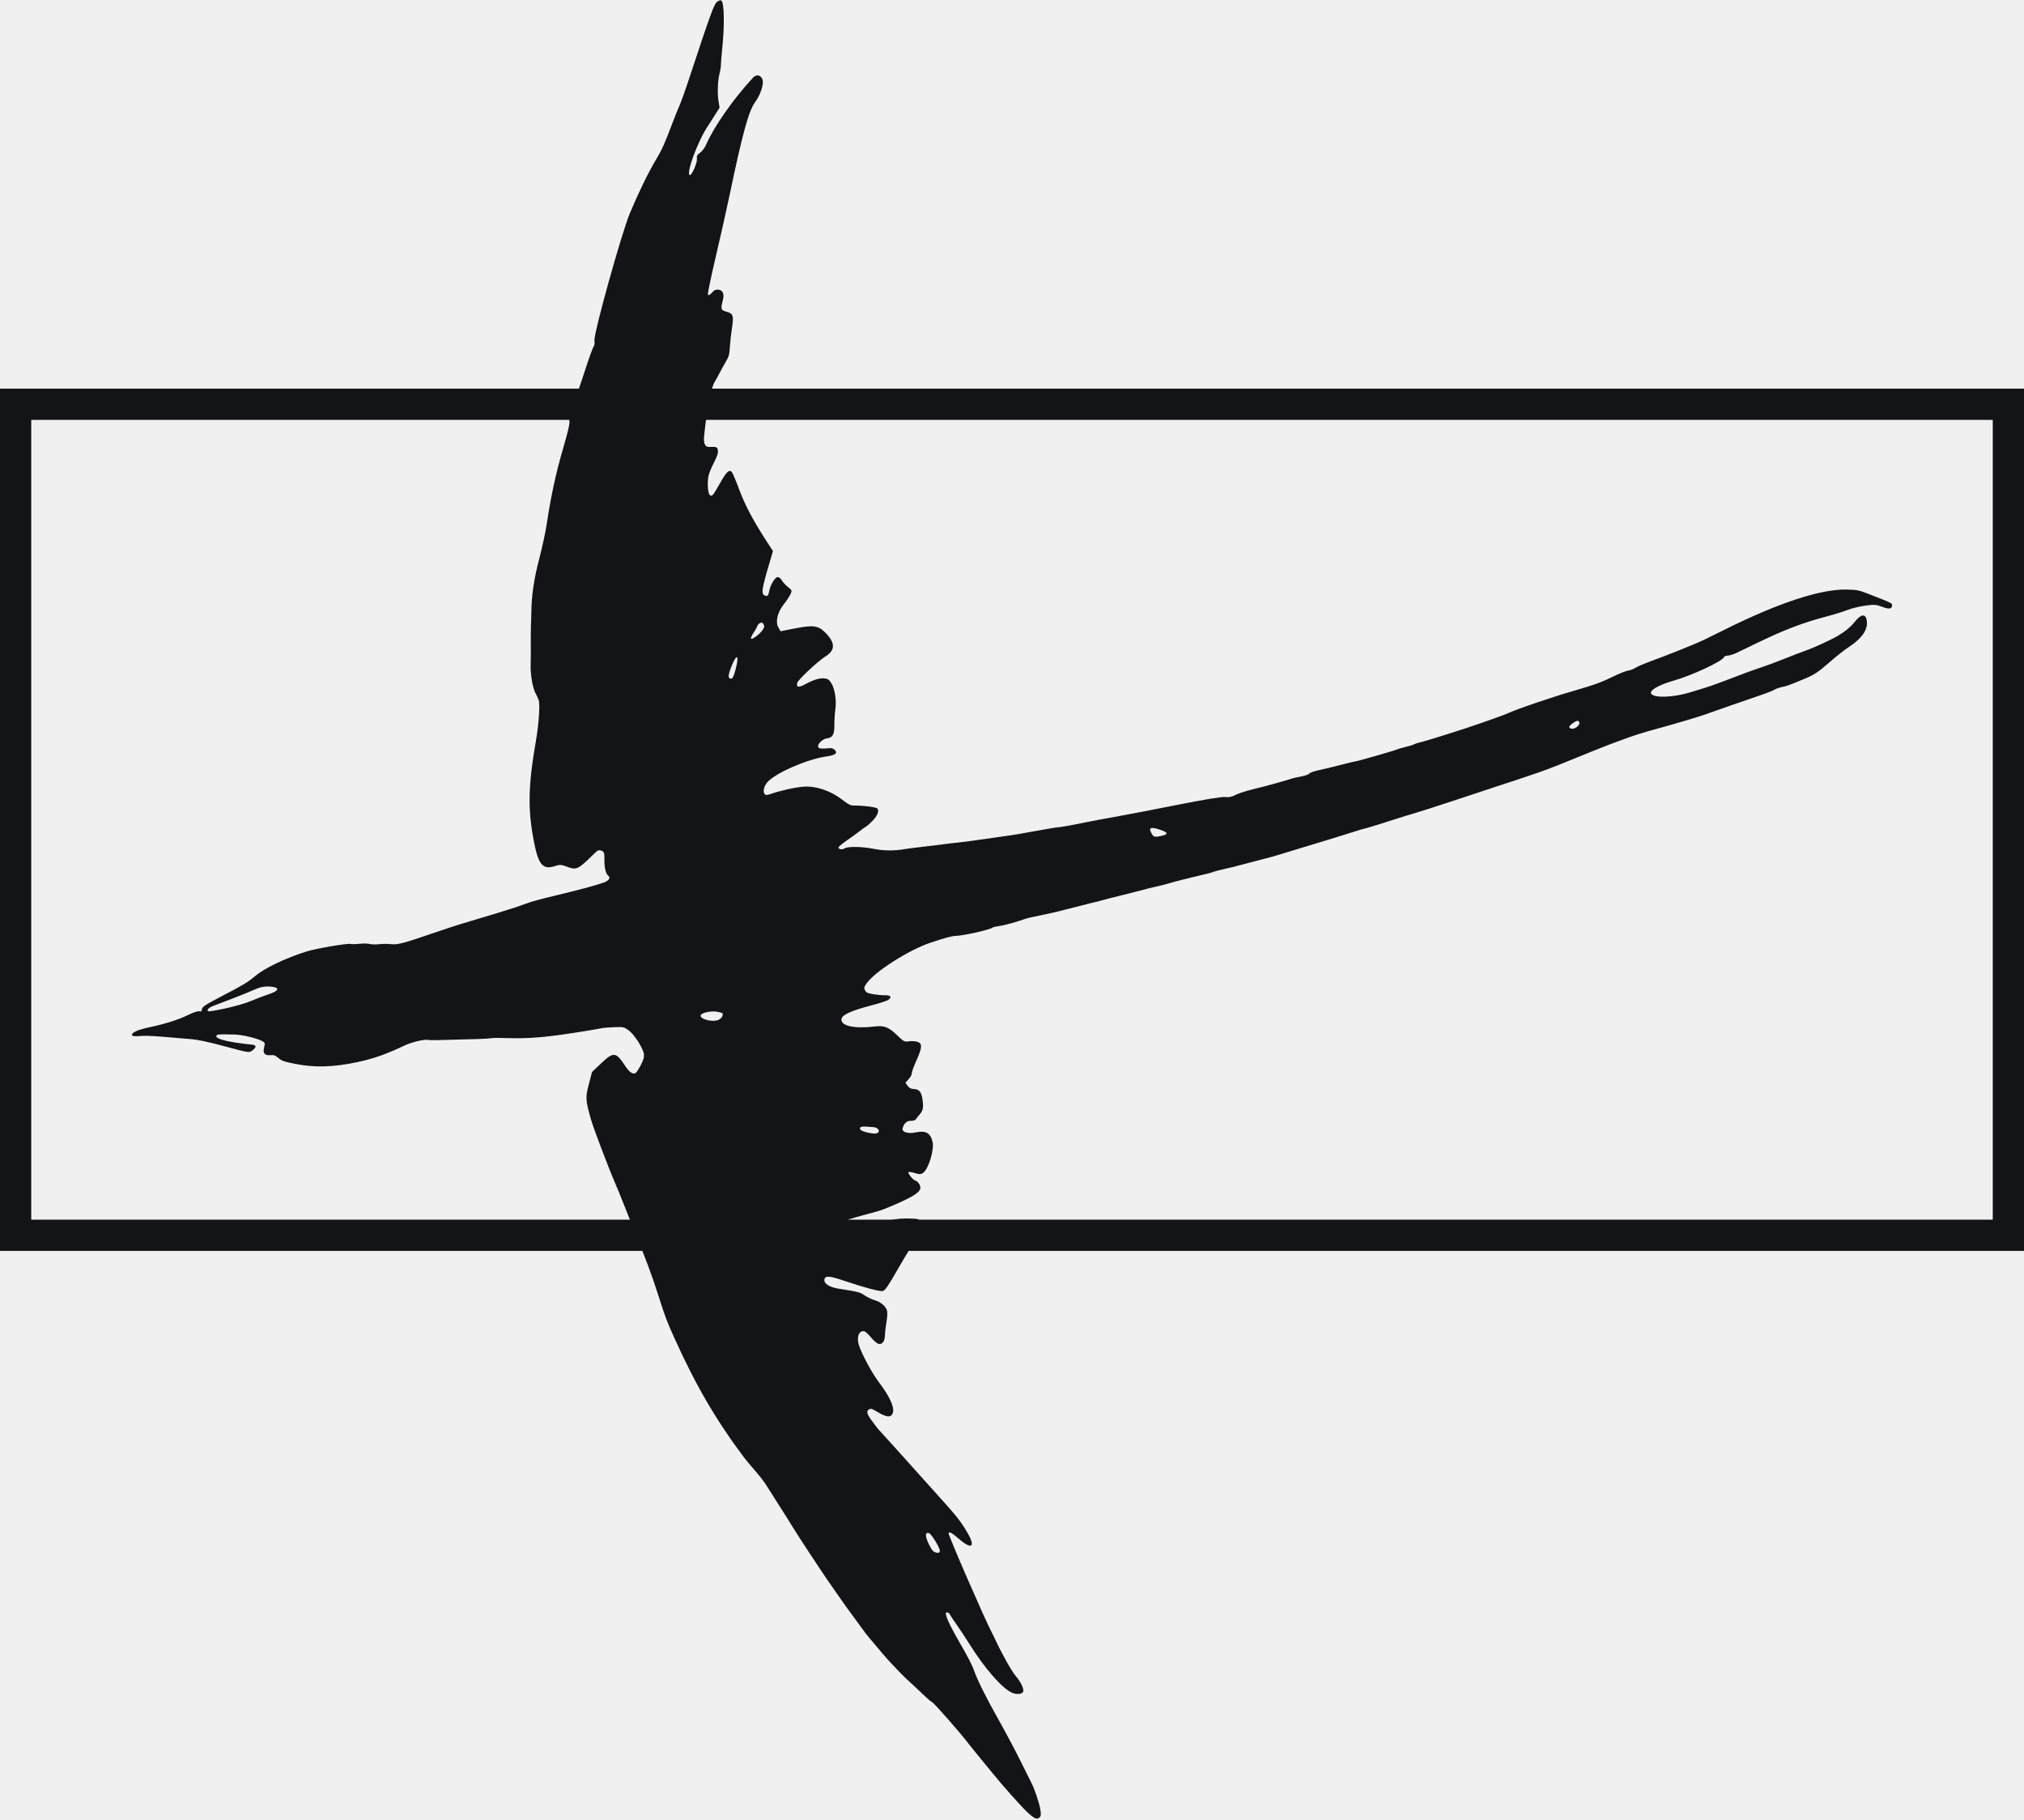
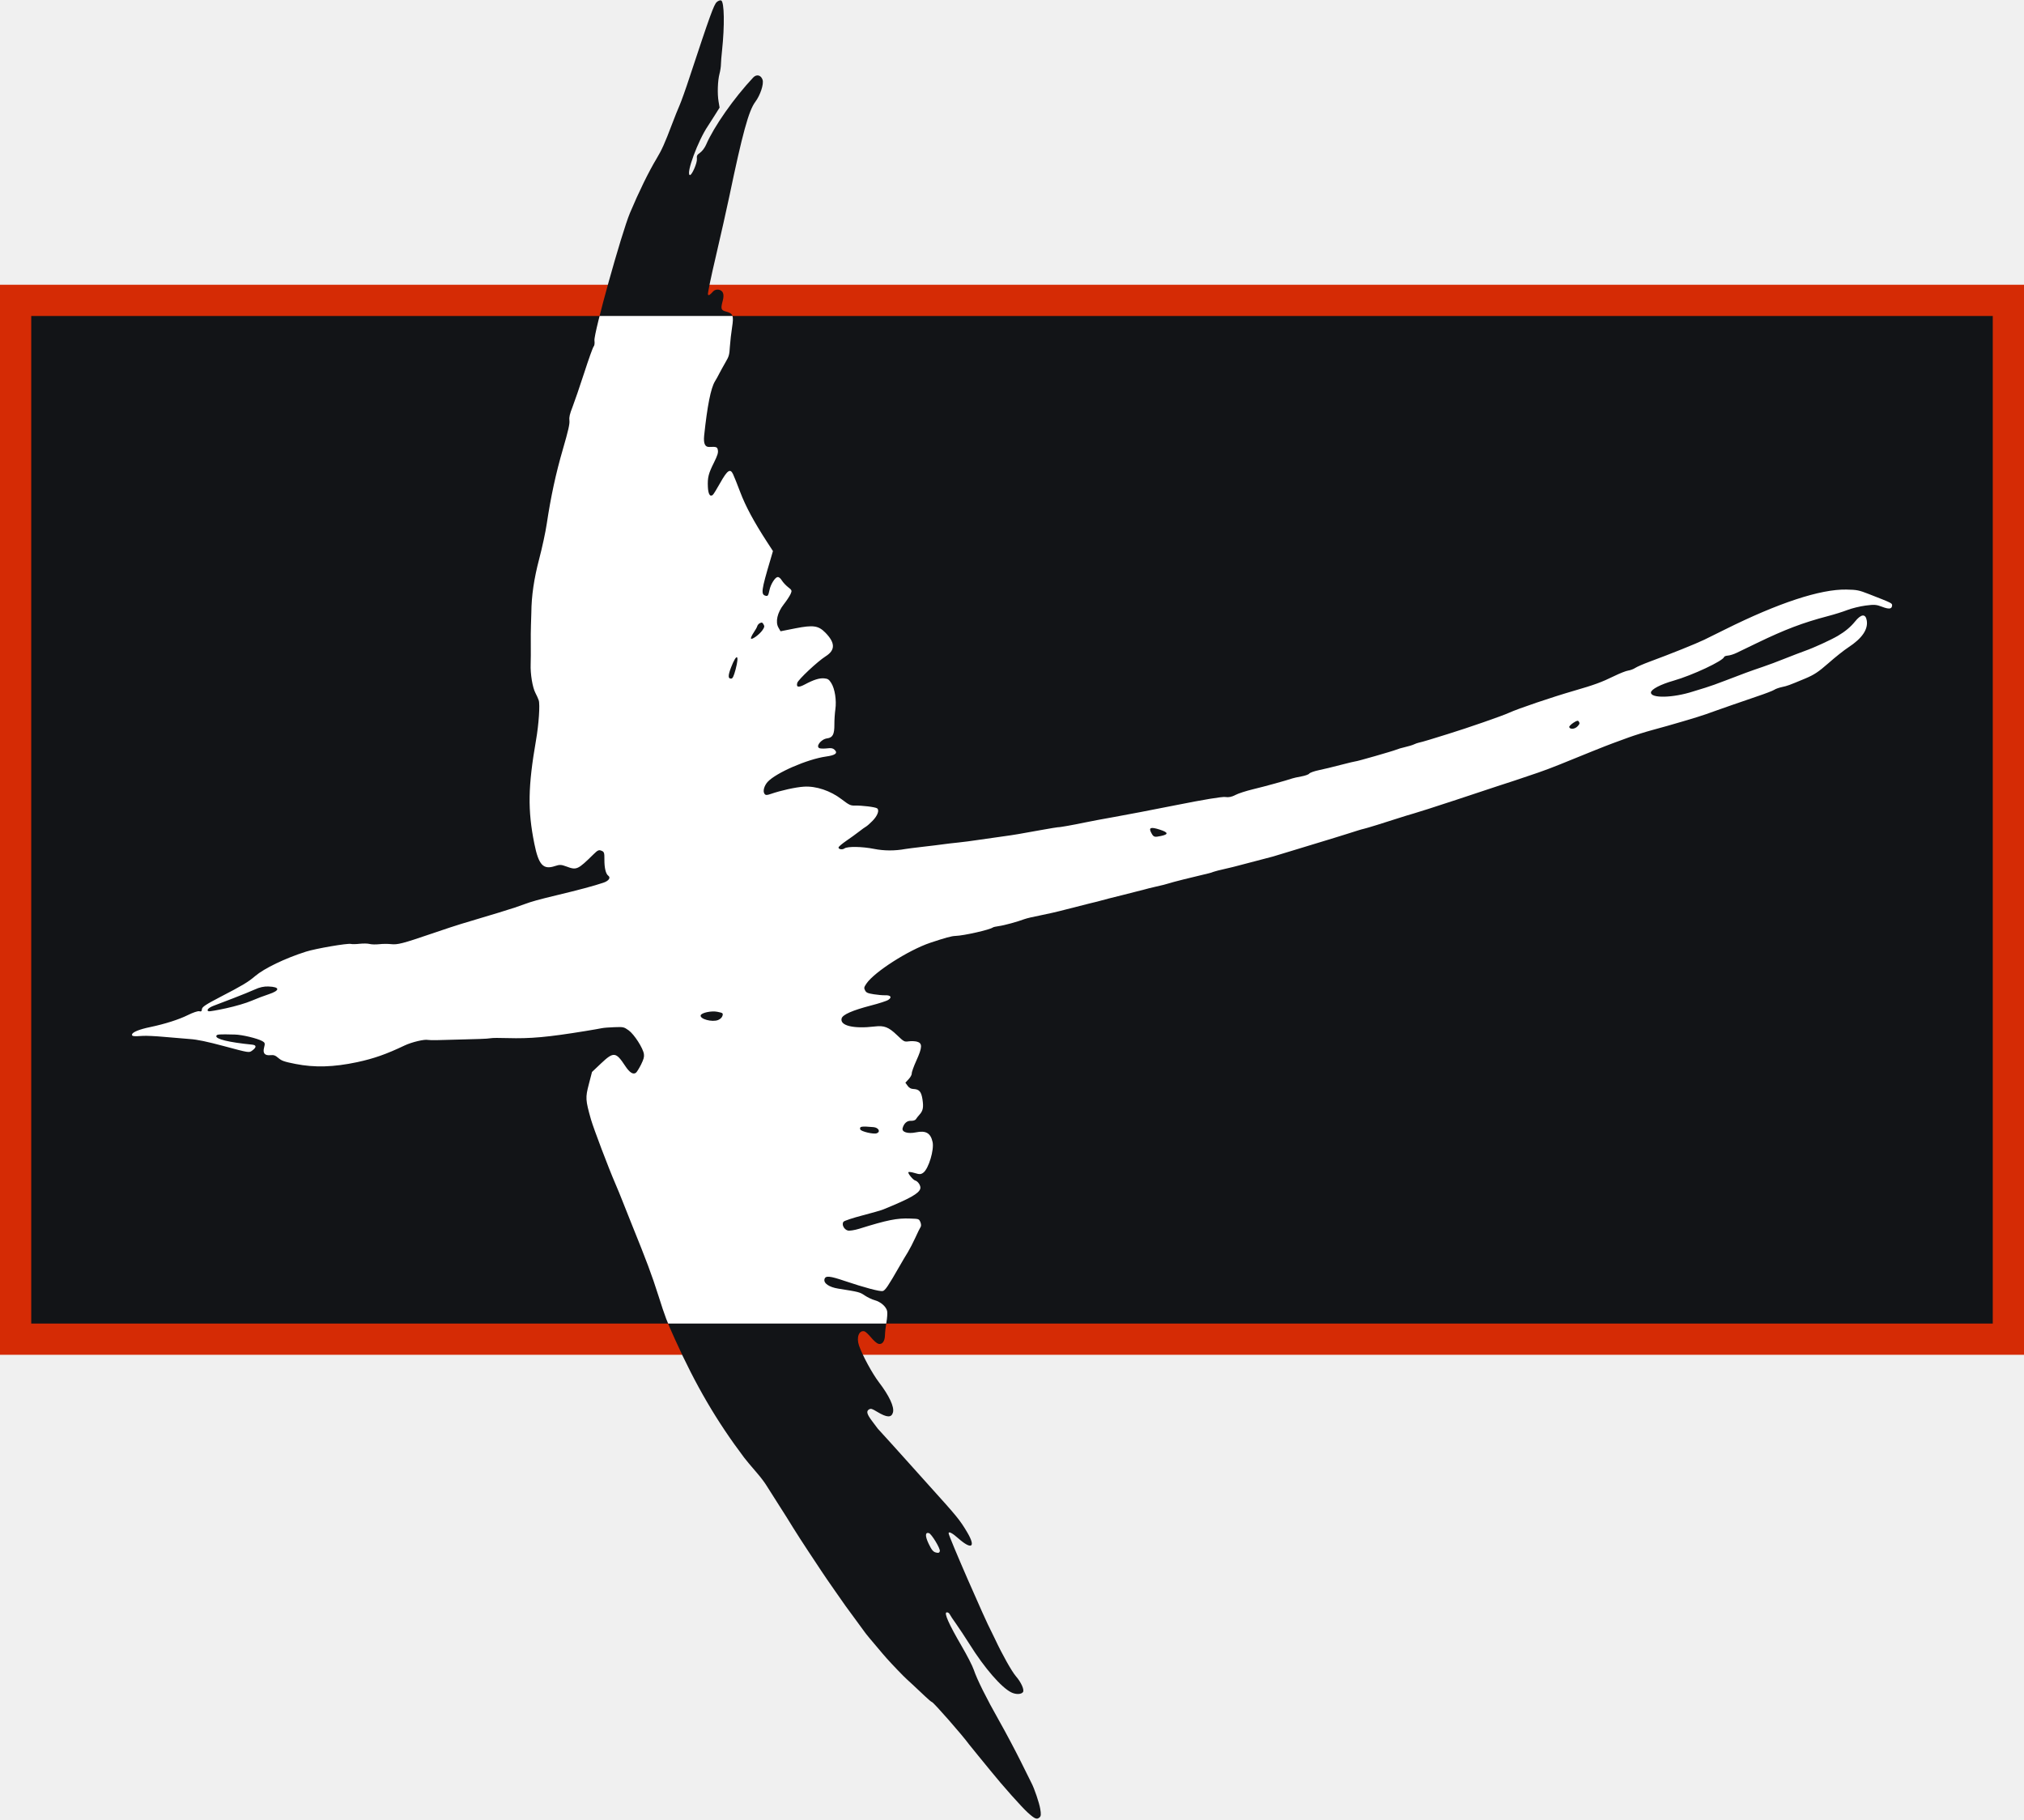
<svg xmlns="http://www.w3.org/2000/svg" viewBox="0 0 628.56 565.14" width="628.56" height="565.14" role="img" aria-label="The New Critic">
+   <defs>
+     <clipPath id="inbox">
+       <rect x="9.7" y="98.13" width="609.16" height="312.89" />
+     </clipPath>
+   </defs>
  <rect id="ground" x="0" y="0" width="628.56" height="565.14" fill="none" />
-   <path id="box" fill="none" stroke="#121417" stroke-width="9.7" d="M4.85 125.54H623.71V383.62H4.85Z" />
+   <path id="field" fill="#121417" d="M4.85 93.28H623.71V415.88H4.85Z" />
+   <path id="box" fill="none" stroke="#D52B05" stroke-width="9.7" d="M4.85 93.28H623.71V415.88H4.85Z" />
  <path id="bird" fill="#121417" fill-rule="evenodd" d="M319.22 562.94C317.34 561.26 311.31 554.48 307.64 549.93C306.81 548.90 305.02 546.73 303.68 545.09C302.33 543.44 301.09 541.93 300.94 541.71C298.96 538.97 289.99 528.73 289.43 528.58C289.21 528.52 288.23 527.70 287.26 526.76C286.31 525.84 284.60 524.25 283.49 523.22C282.35 522.21 281.03 520.95 280.52 520.44C277.97 517.86 275.49 515.20 274.17 513.63C270.42 509.23 268.81 507.28 268.43 506.70C268.19 506.35 266.91 504.59 265.57 502.79C264.24 500.99 262.88 499.15 262.57 498.70C262.27 498.25 260.75 496.08 259.19 493.87C257.64 491.67 255.82 489.00 255.13 487.95C254.45 486.91 252.57 484.07 250.97 481.67C249.36 479.24 247.26 475.98 246.28 474.39C245.32 472.80 243.29 469.57 241.78 467.23C240.27 464.86 238.58 462.21 238.03 461.32C237.49 460.43 236.20 458.71 235.16 457.52C232.97 454.99 231.72 453.48 231.09 452.65C222.55 441.32 216.07 430.24 209.57 415.82C207.13 410.46 206.55 408.92 204.46 402.33C202.40 395.86 200.83 391.67 196.24 380.33C194.90 377.00 193.50 373.46 193.11 372.47C192.73 371.47 191.82 369.27 191.09 367.57C189.02 362.81 184.33 350.44 183.52 347.62C181.82 341.60 181.77 340.88 182.86 336.72L183.85 332.90L186.66 330.24C190.54 326.57 191.26 326.63 194.12 330.97C195.50 333.08 196.63 333.81 197.50 333.14C197.76 332.94 198.46 331.82 199.06 330.65C199.88 328.97 200.10 328.24 199.97 327.35C199.73 325.52 196.94 321.19 195.23 319.97C193.74 318.92 193.62 318.89 190.82 318.99C189.22 319.04 187.46 319.18 186.91 319.30C186.34 319.42 184.03 319.83 181.79 320.19C170.02 322.11 164.76 322.58 157.62 322.38C155.17 322.30 152.83 322.31 152.41 322.42C151.99 322.51 150.46 322.61 149.03 322.65C147.59 322.69 145.36 322.76 144.07 322.79C137.15 323.02 133.41 323.08 132.92 322.95C131.84 322.68 127.87 323.62 125.64 324.68C119.97 327.38 116.12 328.74 110.89 329.86C103.58 331.41 97.67 331.58 91.73 330.40C88.20 329.70 87.47 329.43 86.45 328.56C85.47 327.73 85.05 327.59 84.03 327.68C82.20 327.87 81.54 327.07 82.02 325.29C82.36 324.02 82.28 323.78 81.47 323.32C79.91 322.46 75.22 321.33 72.95 321.28C67.88 321.15 67.33 321.19 67.18 321.72C66.93 322.68 71.02 323.69 78.26 324.41C79.72 324.55 79.72 325.24 78.27 326.29C77.35 326.96 77.29 326.95 69.77 324.93C64.20 323.44 61.34 322.84 58.93 322.67C57.15 322.54 53.55 322.24 50.94 322.00C48.32 321.76 45.37 321.62 44.39 321.69C41.41 321.90 40.85 321.81 41.01 321.21C41.20 320.50 43.37 319.63 46.69 318.95C51.26 317.99 55.59 316.61 58.41 315.20C59.89 314.46 61.45 313.93 61.88 314.04C62.48 314.21 62.66 314.06 62.71 313.40C62.76 312.70 63.85 311.98 68.57 309.52C75.24 306.07 77.08 304.97 79.26 303.10C82.11 300.69 88.50 297.61 95.00 295.54C98.04 294.57 107.96 292.87 108.98 293.14C109.35 293.24 110.56 293.22 111.68 293.09C112.81 292.97 114.21 292.99 114.79 293.15C115.37 293.31 116.72 293.34 117.78 293.22C118.84 293.10 120.47 293.09 121.40 293.20C123.46 293.43 124.97 293.05 134.07 289.94C137.95 288.61 142.04 287.26 143.19 286.93C146.03 286.10 152.48 284.16 154.81 283.44C159.79 281.90 160.70 281.60 162.85 280.80C165.17 279.94 167.32 279.35 173.02 277.98C179.66 276.39 184.48 275.11 187.42 274.11C189.05 273.55 189.74 272.57 188.90 271.95C188.13 271.39 187.68 269.53 187.70 266.96C187.72 264.83 187.62 264.51 186.77 264.19C185.97 263.86 185.61 264.03 184.33 265.29C179.40 270.13 179.07 270.28 175.88 269.08C174.30 268.49 173.79 268.47 172.33 268.96C168.70 270.17 167.27 268.62 165.94 262.00C163.84 251.58 163.97 244.25 166.47 229.82C167.32 224.96 167.74 218.74 167.30 217.47C167.12 216.94 166.67 215.92 166.27 215.18C165.38 213.50 164.68 209.30 164.80 206.22C164.84 204.94 164.87 202.19 164.84 200.16C164.81 198.11 164.84 195.40 164.89 194.12C164.95 192.86 165.00 191.12 165.01 190.27C165.05 185.03 165.84 179.68 167.45 173.57C168.37 170.07 169.43 165.18 169.79 162.70C171.08 154.15 172.61 147.05 174.81 139.49C176.50 133.67 176.97 131.60 176.83 130.58C176.71 129.57 176.93 128.58 177.81 126.35C178.42 124.76 180.07 119.99 181.44 115.75C182.81 111.51 184.12 107.85 184.36 107.61C184.62 107.35 184.72 106.55 184.61 105.75C184.33 103.62 193.02 72.41 195.63 66.15C198.34 59.70 201.49 53.25 203.90 49.26C205.51 46.60 206.47 44.46 208.73 38.48C209.50 36.43 210.55 33.82 211.06 32.67C211.56 31.53 213.00 27.52 214.22 23.77C220.50 4.76 221.71 1.42 222.59 0.64C223.04 0.23 223.67 0.00 223.98 0.16C224.94 0.63 225.06 7.99 224.23 15.73C224.05 17.30 223.91 19.19 223.89 19.94C223.89 20.68 223.68 22.04 223.44 22.93C222.88 25.08 222.74 29.08 223.15 31.50L223.47 33.42L221.94 35.86C221.10 37.20 220.16 38.67 219.85 39.12C216.77 43.65 212.93 54.02 214.23 54.37C214.83 54.53 216.55 50.61 216.43 49.35C216.33 48.36 216.46 48.09 217.44 47.40C218.06 46.96 218.87 45.89 219.28 44.94C221.75 39.25 227.92 30.47 233.90 24.08C234.95 22.97 236.34 23.29 236.82 24.78C237.26 26.09 236.11 29.57 234.55 31.65C232.51 34.37 230.56 41.50 226.46 61.15C225.67 64.91 223.81 73.18 222.33 79.52C220.83 85.87 219.72 91.24 219.85 91.47C220.08 91.86 220.44 91.64 221.54 90.43C221.85 90.09 222.54 89.87 223.08 89.94C224.53 90.16 225.00 91.30 224.46 93.35C223.77 95.90 223.89 96.33 225.46 96.75C227.64 97.33 227.91 97.99 227.36 101.56C227.08 103.30 226.78 106.02 226.67 107.60C226.52 110.20 226.39 110.67 225.31 112.50C224.67 113.60 223.83 115.14 223.44 115.88C223.06 116.65 222.43 117.79 222.03 118.43C220.75 120.52 219.65 126.04 218.68 135.26C218.43 137.73 218.93 138.86 220.26 138.80C222.51 138.69 222.77 138.80 222.94 139.83C223.07 140.63 222.80 141.46 221.75 143.60C220.01 147.08 219.71 148.26 219.83 151.17C219.93 153.49 220.54 154.46 221.40 153.65C221.63 153.44 222.67 151.74 223.70 149.90C225.90 145.99 226.79 145.40 227.66 147.27C227.97 147.90 228.98 150.45 229.92 152.93C231.57 157.27 234.14 162.04 238.15 168.22L240.04 171.13L239.27 173.78C236.41 183.38 236.26 184.61 237.75 185.01C238.46 185.20 238.59 185.00 238.99 183.14C239.35 181.44 240.70 179.29 241.47 179.21C241.88 179.16 242.38 179.56 242.82 180.28C243.21 180.91 244.10 181.84 244.78 182.37C245.93 183.25 245.99 183.41 245.53 184.45C245.25 185.07 244.31 186.53 243.40 187.68C241.38 190.26 240.73 193.16 241.77 194.94L242.40 196.04L247.05 195.12C252.55 194.05 254.14 194.27 256.29 196.44C259.42 199.62 259.46 201.89 256.40 203.82C253.89 205.41 247.87 211.06 247.59 212.08C247.23 213.45 247.98 213.60 249.93 212.56C252.72 211.07 254.51 210.52 256.00 210.67C257.11 210.77 257.47 211.03 258.17 212.15C259.27 213.93 259.82 217.46 259.43 220.24C259.25 221.48 259.11 223.61 259.12 224.97C259.14 228.05 258.61 229.07 256.87 229.30C254.91 229.56 253.12 231.99 254.61 232.39C255.01 232.49 256.05 232.50 256.91 232.40C258.15 232.25 258.65 232.35 259.17 232.83C260.28 233.88 259.45 234.54 256.53 234.94C250.73 235.76 240.99 239.99 238.39 242.82C237.31 244.02 236.85 245.71 237.40 246.49C237.75 246.99 238.11 247.00 239.43 246.54C242.57 245.46 247.11 244.46 249.65 244.30C253.44 244.05 257.92 245.56 261.42 248.25C263.68 249.97 264.14 250.19 265.40 250.17C267.66 250.11 271.82 250.62 272.39 251.03C273.18 251.60 272.51 253.39 270.88 255.00C270.10 255.80 269.21 256.56 268.94 256.70C268.66 256.84 267.69 257.54 266.77 258.26C265.85 258.98 264.06 260.27 262.81 261.12C261.56 261.99 260.49 262.89 260.42 263.12C260.26 263.73 261.57 263.98 262.27 263.47C263.21 262.81 267.73 262.88 271.48 263.63C274.55 264.24 277.87 264.26 281.13 263.66C281.58 263.57 284.03 263.27 286.57 262.97C289.12 262.69 292.01 262.32 293.01 262.18C294.01 262.04 296.10 261.79 297.65 261.64C299.19 261.48 301.82 261.14 303.49 260.88C305.17 260.62 308.36 260.18 310.59 259.87C312.82 259.57 315.37 259.19 316.27 259.02C317.18 258.87 320.28 258.31 323.17 257.79C326.06 257.27 328.51 256.87 328.60 256.89C328.88 256.97 333.23 256.20 336.93 255.42C338.85 255.02 343.01 254.24 346.15 253.69C349.30 253.14 357.96 251.48 365.39 250.00C373.86 248.31 379.50 247.38 380.49 247.51C381.57 247.68 382.53 247.48 383.64 246.89C384.51 246.41 387.02 245.61 389.18 245.09C392.62 244.27 399.48 242.38 401.40 241.72C401.75 241.59 402.97 241.34 404.12 241.12C405.26 240.92 406.38 240.53 406.58 240.25C406.79 239.96 408.13 239.48 409.56 239.18C410.99 238.89 414.10 238.14 416.48 237.51C418.86 236.90 420.87 236.41 420.96 236.44C421.22 236.51 432.66 233.23 433.59 232.82C434.08 232.60 435.31 232.24 436.34 232.01C437.37 231.78 438.62 231.40 439.11 231.17C439.60 230.94 440.28 230.69 440.61 230.64C440.94 230.59 442.51 230.15 444.08 229.67C445.66 229.18 448.14 228.42 449.61 227.96C455.60 226.12 466.55 222.32 468.62 221.36C471.38 220.09 481.99 216.49 488.77 214.53C495.14 212.69 497.37 211.87 501.30 209.95C503.03 209.10 504.99 208.33 505.66 208.24C506.33 208.15 507.30 207.78 507.84 207.42C508.37 207.07 510.31 206.22 512.17 205.53C518.73 203.11 526.63 199.94 529.26 198.67C530.72 197.95 533.65 196.51 535.76 195.46C552.22 187.26 565.32 182.94 573.36 183.09C576.72 183.15 577.30 183.28 580.40 184.49C587.71 187.35 587.64 187.31 587.59 188.09C587.50 189.16 586.60 189.25 584.42 188.41C582.71 187.75 582.03 187.71 579.33 188.06C577.61 188.29 575.08 188.91 573.73 189.43C572.35 189.97 569.64 190.82 567.67 191.33C559.87 193.38 554.33 195.49 545.70 199.66C543.03 200.95 540.15 202.34 539.28 202.76C538.42 203.17 537.23 203.55 536.62 203.59C536.02 203.64 535.48 203.82 535.43 204.02C535.10 205.25 525.62 209.70 519.68 211.40C515.73 212.52 512.77 214.07 512.71 215.03C512.56 216.92 519.59 216.76 525.82 214.73C526.80 214.41 528.52 213.88 529.63 213.56C530.76 213.23 533.63 212.21 536.03 211.27C541.01 209.34 543.53 208.41 547.49 207.07C549.04 206.56 552.11 205.40 554.33 204.51C556.55 203.62 559.35 202.56 560.56 202.12C563.27 201.17 568.53 198.76 570.72 197.48C572.99 196.14 574.70 194.72 576.07 193.03C577.99 190.64 579.36 190.52 579.73 192.69C580.19 195.45 578.27 198.25 574.04 201.02C572.73 201.87 569.94 204.08 567.84 205.94C564.69 208.70 563.39 209.55 560.61 210.72C555.33 212.92 555.15 212.98 553.36 213.37C552.44 213.57 551.37 213.95 551.00 214.22C550.61 214.49 548.18 215.43 545.59 216.29C543.00 217.16 539.52 218.36 537.86 218.95C536.20 219.54 534.07 220.28 533.13 220.61C532.19 220.93 530.66 221.47 529.73 221.82C527.61 222.59 518.73 225.22 513.25 226.68C510.99 227.29 507.64 228.34 505.82 229.00C503.99 229.67 501.74 230.49 500.80 230.84C499.09 231.45 491.28 234.59 484.39 237.41C482.35 238.24 479.35 239.37 477.73 239.92C470.77 242.29 469.58 242.68 465.05 244.14C464.23 244.41 458.46 246.31 452.23 248.39C445.99 250.45 440.02 252.37 438.95 252.65C437.87 252.95 435.75 253.60 434.21 254.10C430.67 255.27 424.11 257.29 423.53 257.39C423.28 257.43 422.51 257.65 421.81 257.87C421.11 258.10 419.48 258.61 418.20 259.01C416.91 259.39 415.18 259.94 414.37 260.20C413.55 260.45 411.68 261.03 410.21 261.47C406.91 262.45 405.00 263.03 400.35 264.47C395.21 266.06 395.52 265.97 390.46 267.27C387.92 267.92 385.28 268.62 384.58 268.81C383.89 269.01 382.02 269.47 380.42 269.83C378.82 270.18 377.22 270.60 376.86 270.74C376.50 270.90 375.82 271.11 375.37 271.21C370.50 272.34 363.89 274.00 363.02 274.32C362.40 274.53 360.60 275.00 359.03 275.33C357.45 275.69 355.87 276.08 355.53 276.20C355.17 276.31 352.16 277.08 348.82 277.91C345.49 278.72 342.49 279.50 342.12 279.62C341.78 279.74 340.08 280.17 338.36 280.57C336.65 280.99 333.26 281.85 330.85 282.48C328.41 283.13 324.86 283.93 322.95 284.30C321.03 284.66 318.87 285.17 318.15 285.43C315.94 286.26 311.86 287.38 310.19 287.60C309.31 287.71 308.47 287.91 308.32 288.03C307.47 288.72 299.33 290.57 296.73 290.65C295.51 290.68 293.51 291.24 288.89 292.78C282.13 295.06 271.59 301.80 269.10 305.42C268.32 306.57 268.25 306.80 268.65 307.56C269.01 308.27 269.42 308.46 271.35 308.77C272.59 308.97 274.21 309.11 274.93 309.08C276.62 309.03 277.07 309.70 275.89 310.49C275.43 310.83 272.97 311.62 270.44 312.27C264.70 313.77 261.69 315.09 261.37 316.27C260.77 318.52 265.07 319.56 271.69 318.77C274.58 318.42 275.98 318.97 278.54 321.43C280.74 323.54 280.83 323.57 282.22 323.39C283.01 323.27 284.17 323.33 284.77 323.49C286.50 323.95 286.45 325.24 284.59 329.34C283.75 331.19 283.11 332.99 283.15 333.36C283.18 333.73 282.76 334.52 282.19 335.13L281.17 336.23L281.85 337.17C282.34 337.86 282.85 338.14 283.62 338.18C285.46 338.26 286.09 338.97 286.47 341.35C286.86 343.89 286.66 344.94 285.54 346.17C285.09 346.67 284.58 347.31 284.41 347.61C284.22 347.89 283.55 348.11 282.89 348.07C281.70 347.99 280.71 348.86 280.31 350.35C279.98 351.57 281.91 352.17 284.42 351.66C287.53 351.01 289.01 351.86 289.62 354.66C290.14 357.08 288.40 362.87 286.78 364.14C286.00 364.73 285.60 364.76 284.02 364.27C283.02 363.96 282.14 363.86 282.09 364.06C281.97 364.51 283.57 366.43 284.20 366.60C285.12 366.84 286.03 368.29 285.80 369.13C285.40 370.63 282.55 372.23 274.28 375.60C273.67 375.85 270.77 376.69 267.83 377.45C264.91 378.21 262.27 379.09 261.99 379.38C261.28 380.15 262.06 381.81 263.29 382.14C263.80 382.28 265.40 382.03 266.83 381.59C275.49 378.88 278.60 378.25 282.65 378.42C285.37 378.51 285.37 378.51 285.83 379.52C286.07 380.09 286.11 380.77 285.89 381.05C285.69 381.33 284.96 382.83 284.27 384.35C283.57 385.89 282.53 387.88 281.97 388.81C281.39 389.73 280.18 391.77 279.28 393.35C275.84 399.36 274.89 400.77 274.14 400.93C273.26 401.14 268.48 399.87 262.33 397.80C257.67 396.22 256.35 396.10 256.05 397.24C255.71 398.51 257.47 399.72 260.30 400.18C266.81 401.21 267.00 401.26 268.57 402.32C269.44 402.90 270.80 403.55 271.62 403.77C273.51 404.27 275.25 405.81 275.51 407.19C275.62 407.79 275.52 409.35 275.28 410.64C275.05 411.96 274.85 413.73 274.83 414.62C274.80 416.55 273.97 417.64 272.78 417.32C272.32 417.20 271.31 416.33 270.51 415.35C269.72 414.40 268.80 413.54 268.47 413.45C266.78 413.00 265.89 415.32 266.77 417.86C267.83 420.93 270.90 426.57 272.96 429.27C276.14 433.43 277.77 436.91 277.32 438.61C276.86 440.32 275.45 440.27 272.40 438.43C270.81 437.47 270.48 437.36 269.90 437.68C268.95 438.23 269.19 439.15 270.87 441.37C271.67 442.44 272.48 443.49 272.63 443.71C272.80 443.91 273.58 444.78 274.38 445.63C275.17 446.49 278.29 449.92 281.29 453.28C284.29 456.63 287.63 460.34 288.70 461.53C297.28 471.03 298.09 472.02 300.37 475.86C303.11 480.50 301.79 481.41 297.62 477.75C295.72 476.05 294.55 475.47 294.60 476.19C294.65 477.19 305.98 503.20 307.87 506.68C308.06 507.03 308.59 508.11 309.04 509.08C311.29 513.89 314.21 519.06 315.49 520.56C317.15 522.47 318.18 524.81 317.68 525.49C317.15 526.22 315.48 526.26 314.10 525.59C311.03 524.12 305.74 518.03 301.08 510.58C299.73 508.44 297.86 505.61 296.93 504.30C295.99 503.01 295.10 501.65 294.93 501.29C294.77 500.94 294.35 500.67 293.99 500.72C293.08 500.81 294.68 504.41 298.60 511.12C300.29 514.01 302.02 517.36 302.42 518.58C303.43 521.58 306.31 527.36 310.34 534.48C312.21 537.78 315.16 543.34 316.91 546.84C318.64 550.34 320.19 553.46 320.35 553.76C321.24 555.46 322.72 559.84 323.04 561.70C323.33 563.34 323.29 563.98 322.87 564.36C322.03 565.14 321.42 564.92 319.22 562.94ZM291.87 481.72C292.08 480.94 289.28 476.32 288.47 476.10C287.29 475.78 287.26 477.01 288.39 479.40C289.31 481.32 289.79 481.91 290.63 482.13C291.42 482.34 291.73 482.25 291.87 481.72ZM70.25 313.11C73.00 312.52 76.52 311.49 78.09 310.80C79.68 310.12 82.08 309.20 83.43 308.77C87.05 307.58 87.00 306.47 83.31 306.35C82.00 306.30 80.57 306.61 79.17 307.27C77.99 307.80 74.98 309.04 72.48 309.99C69.96 310.95 67.18 312.02 66.28 312.36C64.68 312.98 63.96 313.83 64.84 314.06C65.08 314.13 67.52 313.71 70.25 313.11ZM272.28 351.94C273.55 351.46 272.83 350.17 271.26 350.03C267.49 349.70 266.86 349.80 267.15 350.73C267.34 351.38 271.32 352.32 272.28 351.94ZM223.00 316.77C223.67 316.51 224.23 315.96 224.37 315.45C224.59 314.64 224.50 314.56 222.76 314.21C220.96 313.84 217.81 314.51 217.60 315.31C217.29 316.46 221.16 317.51 223.00 316.77ZM360.56 259.61C362.97 259.10 362.85 258.50 360.14 257.63C357.36 256.74 356.66 257.00 357.51 258.60C358.24 259.98 358.47 260.06 360.56 259.61ZM228.44 207.90C229.68 203.19 228.79 202.74 227.05 207.22C226.04 209.83 226.05 210.84 227.12 210.74C227.55 210.69 227.88 209.97 228.44 207.90ZM236.78 195.71C237.42 194.78 237.48 194.50 237.12 193.90C236.79 193.30 236.59 193.23 236.03 193.49C235.65 193.66 235.27 194.09 235.17 194.45C235.08 194.80 234.56 195.71 234.04 196.47C233.52 197.25 233.14 198.06 233.21 198.28C233.38 198.84 235.82 197.09 236.78 195.71ZM489.88 225.59C490.56 224.90 490.64 224.64 490.35 224.15C490.07 223.66 489.75 223.73 488.60 224.47C487.84 224.98 487.26 225.58 487.33 225.80C487.56 226.58 489.05 226.45 489.88 225.59Z" />
+   <path id="bird-in" fill="#FFFFFF" fill-rule="evenodd" clip-path="url(#inbox)" d="M319.22 562.94C317.34 561.26 311.31 554.48 307.64 549.93C306.81 548.90 305.02 546.73 303.68 545.09C302.33 543.44 301.09 541.93 300.94 541.71C298.96 538.97 289.99 528.73 289.43 528.58C289.21 528.52 288.23 527.70 287.26 526.76C286.31 525.84 284.60 524.25 283.49 523.22C282.35 522.21 281.03 520.95 280.52 520.44C277.97 517.86 275.49 515.20 274.17 513.63C270.42 509.23 268.81 507.28 268.43 506.70C268.19 506.35 266.91 504.59 265.57 502.79C264.24 500.99 262.88 499.15 262.57 498.70C262.27 498.25 260.75 496.08 259.19 493.87C257.64 491.67 255.82 489.00 255.13 487.95C254.45 486.91 252.57 484.07 250.97 481.67C249.36 479.24 247.26 475.98 246.28 474.39C245.32 472.80 243.29 469.57 241.78 467.23C240.27 464.86 238.58 462.21 238.03 461.32C237.49 460.43 236.20 458.71 235.16 457.52C232.97 454.99 231.72 453.48 231.09 452.65C222.55 441.32 216.07 430.24 209.57 415.82C207.13 410.46 206.55 408.92 204.46 402.33C202.40 395.86 200.83 391.67 196.24 380.33C194.90 377.00 193.50 373.46 193.11 372.47C192.73 371.47 191.82 369.27 191.09 367.57C189.02 362.81 184.33 350.44 183.52 347.62C181.82 341.60 181.77 340.88 182.86 336.72L183.85 332.90L186.66 330.24C190.54 326.57 191.26 326.63 194.12 330.97C195.50 333.08 196.63 333.81 197.50 333.14C197.76 332.94 198.46 331.82 199.06 330.65C199.88 328.97 200.10 328.24 199.97 327.35C199.73 325.52 196.94 321.19 195.23 319.97C193.74 318.92 193.62 318.89 190.82 318.99C189.22 319.04 187.46 319.18 186.91 319.30C186.34 319.42 184.03 319.83 181.79 320.19C170.02 322.11 164.76 322.58 157.62 322.38C155.17 322.30 152.83 322.31 152.41 322.42C151.99 322.51 150.46 322.61 149.03 322.65C147.59 322.69 145.36 322.76 144.07 322.79C137.15 323.02 133.41 323.08 132.92 322.95C131.84 322.68 127.87 323.62 125.64 324.68C119.97 327.38 116.12 328.74 110.89 329.86C103.58 331.41 97.67 331.58 91.73 330.40C88.20 329.70 87.47 329.43 86.45 328.56C85.47 327.73 85.05 327.59 84.03 327.68C82.20 327.87 81.54 327.07 82.02 325.29C82.36 324.02 82.28 323.78 81.47 323.32C79.91 322.46 75.22 321.33 72.95 321.28C67.88 321.15 67.33 321.19 67.18 321.72C66.93 322.68 71.02 323.69 78.26 324.41C79.72 324.55 79.72 325.24 78.27 326.29C77.35 326.96 77.29 326.95 69.77 324.93C64.20 323.44 61.34 322.84 58.93 322.67C57.15 322.54 53.55 322.24 50.94 322.00C48.32 321.76 45.37 321.62 44.39 321.69C41.41 321.90 40.85 321.81 41.01 321.21C41.20 320.50 43.37 319.63 46.69 318.95C51.26 317.99 55.59 316.61 58.41 315.20C59.89 314.46 61.45 313.93 61.88 314.04C62.48 314.21 62.66 314.06 62.71 313.40C62.76 312.70 63.85 311.98 68.57 309.52C75.24 306.07 77.08 304.97 79.26 303.10C82.11 300.69 88.50 297.61 95.00 295.54C98.04 294.57 107.96 292.87 108.98 293.14C109.35 293.24 110.56 293.22 111.68 293.09C112.81 292.97 114.21 292.99 114.79 293.15C115.37 293.31 116.72 293.34 117.78 293.22C118.84 293.10 120.47 293.09 121.40 293.20C123.46 293.43 124.97 293.05 134.07 289.94C137.95 288.61 142.04 287.26 143.19 286.93C146.03 286.10 152.48 284.16 154.81 283.44C159.79 281.90 160.70 281.60 162.85 280.80C165.17 279.94 167.32 279.35 173.02 277.98C179.66 276.39 184.48 275.11 187.42 274.11C189.05 273.55 189.74 272.57 188.90 271.95C188.13 271.39 187.68 269.53 187.70 266.96C187.72 264.83 187.62 264.51 186.77 264.19C185.97 263.86 185.61 264.03 184.33 265.29C179.40 270.13 179.07 270.28 175.88 269.08C174.30 268.49 173.79 268.47 172.33 268.96C168.70 270.17 167.27 268.62 165.94 262.00C163.84 251.58 163.97 244.25 166.47 229.82C167.32 224.96 167.74 218.74 167.30 217.47C167.12 216.94 166.67 215.92 166.27 215.18C165.38 213.50 164.68 209.30 164.80 206.22C164.84 204.94 164.87 202.19 164.84 200.16C164.81 198.11 164.84 195.40 164.89 194.12C164.95 192.86 165.00 191.12 165.01 190.27C165.05 185.03 165.84 179.68 167.45 173.57C168.37 170.07 169.43 165.18 169.79 162.70C171.08 154.15 172.61 147.05 174.81 139.49C176.50 133.67 176.97 131.60 176.83 130.58C176.71 129.57 176.93 128.58 177.81 126.35C178.42 124.76 180.07 119.99 181.44 115.75C182.81 111.51 184.12 107.85 184.36 107.61C184.62 107.35 184.72 106.55 184.61 105.75C184.33 103.62 193.02 72.41 195.63 66.15C198.34 59.70 201.49 53.25 203.90 49.26C205.51 46.60 206.47 44.46 208.73 38.48C209.50 36.43 210.55 33.82 211.06 32.67C211.56 31.53 213.00 27.52 214.22 23.77C220.50 4.76 221.71 1.42 222.59 0.64C223.04 0.23 223.67 0.00 223.98 0.16C224.94 0.63 225.06 7.99 224.23 15.73C224.05 17.30 223.91 19.19 223.89 19.94C223.89 20.68 223.68 22.04 223.44 22.93C222.88 25.08 222.74 29.08 223.15 31.50L223.47 33.42L221.94 35.86C221.10 37.20 220.16 38.67 219.85 39.12C216.77 43.65 212.93 54.02 214.23 54.37C214.83 54.53 216.55 50.61 216.43 49.35C216.33 48.36 216.46 48.09 217.44 47.40C218.06 46.96 218.87 45.89 219.28 44.94C221.75 39.25 227.92 30.47 233.90 24.08C234.95 22.97 236.34 23.29 236.82 24.78C237.26 26.09 236.11 29.57 234.55 31.65C232.51 34.37 230.56 41.50 226.46 61.15C225.67 64.91 223.81 73.18 222.33 79.52C220.83 85.87 219.72 91.24 219.85 91.47C220.08 91.86 220.44 91.64 221.54 90.43C221.85 90.09 222.54 89.87 223.08 89.94C224.53 90.16 225.00 91.30 224.46 93.35C223.77 95.90 223.89 96.33 225.46 96.75C227.64 97.33 227.91 97.99 227.36 101.56C227.08 103.30 226.78 106.02 226.67 107.60C226.52 110.20 226.39 110.67 225.31 112.50C224.67 113.60 223.83 115.14 223.44 115.88C223.06 116.65 222.43 117.79 222.03 118.43C220.75 120.52 219.65 126.04 218.68 135.26C218.43 137.73 218.93 138.86 220.26 138.80C222.51 138.69 222.77 138.80 222.94 139.83C223.07 140.63 222.80 141.46 221.75 143.60C220.01 147.08 219.71 148.26 219.83 151.17C219.93 153.49 220.54 154.46 221.40 153.65C221.63 153.44 222.67 151.74 223.70 149.90C225.90 145.99 226.79 145.40 227.66 147.27C227.97 147.90 228.98 150.45 229.92 152.93C231.57 157.27 234.14 162.04 238.15 168.22L240.04 171.13L239.27 173.78C236.41 183.38 236.26 184.61 237.75 185.01C238.46 185.20 238.59 185.00 238.99 183.14C239.35 181.44 240.70 179.29 241.47 179.21C241.88 179.16 242.38 179.56 242.82 180.28C243.21 180.91 244.10 181.84 244.78 182.37C245.93 183.25 245.99 183.41 245.53 184.45C245.25 185.07 244.31 186.53 243.40 187.68C241.38 190.26 240.73 193.16 241.77 194.94L242.40 196.04L247.05 195.12C252.55 194.05 254.14 194.27 256.29 196.44C259.42 199.62 259.46 201.89 256.40 203.82C253.89 205.41 247.87 211.06 247.59 212.08C247.23 213.45 247.98 213.60 249.93 212.56C252.72 211.07 254.51 210.52 256.00 210.67C257.11 210.77 257.47 211.03 258.17 212.15C259.27 213.93 259.82 217.46 259.43 220.24C259.25 221.48 259.11 223.61 259.12 224.97C259.14 228.05 258.61 229.07 256.87 229.30C254.91 229.56 253.12 231.99 254.61 232.39C255.01 232.49 256.05 232.50 256.91 232.40C258.15 232.25 258.65 232.35 259.17 232.83C260.28 233.88 259.45 234.54 256.53 234.94C250.73 235.76 240.99 239.99 238.39 242.82C237.31 244.02 236.85 245.71 237.40 246.49C237.75 246.99 238.11 247.00 239.43 246.54C242.57 245.46 247.11 244.46 249.65 244.30C253.44 244.05 257.92 245.56 261.42 248.25C263.68 249.97 264.14 250.19 265.40 250.17C267.66 250.11 271.82 250.62 272.39 251.03C273.18 251.60 272.51 253.39 270.88 255.00C270.10 255.80 269.21 256.56 268.94 256.70C268.66 256.84 267.69 257.54 266.77 258.26C265.85 258.98 264.06 260.27 262.81 261.12C261.56 261.99 260.49 262.89 260.42 263.12C260.26 263.73 261.57 263.98 262.27 263.47C263.21 262.81 267.73 262.88 271.48 263.63C274.55 264.24 277.87 264.26 281.13 263.66C281.58 263.57 284.03 263.27 286.57 262.97C289.12 262.69 292.01 262.32 293.01 262.18C294.01 262.04 296.10 261.79 297.65 261.64C299.19 261.48 301.82 261.14 303.49 260.88C305.17 260.62 308.36 260.18 310.59 259.87C312.82 259.57 315.37 259.19 316.27 259.02C317.18 258.87 320.28 258.31 323.17 257.79C326.06 257.27 328.51 256.87 328.60 256.89C328.88 256.97 333.23 256.20 336.93 255.42C338.85 255.02 343.01 254.24 346.15 253.69C349.30 253.14 357.96 251.48 365.39 250.00C373.86 248.31 379.50 247.38 380.49 247.51C381.57 247.68 382.53 247.48 383.64 246.89C384.51 246.41 387.02 245.61 389.18 245.09C392.62 244.27 399.48 242.38 401.40 241.72C401.75 241.59 402.97 241.34 404.12 241.12C405.26 240.92 406.38 240.53 406.58 240.25C406.79 239.96 408.13 239.48 409.56 239.18C410.99 238.89 414.10 238.14 416.48 237.51C418.86 236.90 420.87 236.41 420.96 236.44C421.22 236.51 432.66 233.23 433.59 232.82C434.08 232.60 435.31 232.24 436.34 232.01C437.37 231.78 438.62 231.40 439.11 231.17C439.60 230.94 440.28 230.69 440.61 230.64C440.94 230.59 442.51 230.15 444.08 229.67C445.66 229.18 448.14 228.42 449.61 227.96C455.60 226.12 466.55 222.32 468.62 221.36C471.38 220.09 481.99 216.49 488.77 214.53C495.14 212.69 497.37 211.87 501.30 209.95C503.03 209.10 504.99 208.33 505.66 208.24C506.33 208.15 507.30 207.78 507.84 207.42C508.37 207.07 510.31 206.22 512.17 205.53C518.73 203.11 526.63 199.94 529.26 198.67C530.72 197.95 533.65 196.51 535.76 195.46C552.22 187.26 565.32 182.94 573.36 183.09C576.72 183.15 577.30 183.28 580.40 184.49C587.71 187.35 587.64 187.31 587.59 188.09C587.50 189.16 586.60 189.25 584.42 188.41C582.71 187.75 582.03 187.71 579.33 188.06C577.61 188.29 575.08 188.91 573.73 189.43C572.35 189.97 569.64 190.82 567.67 191.33C559.87 193.38 554.33 195.49 545.70 199.66C543.03 200.95 540.15 202.34 539.28 202.76C538.42 203.17 537.23 203.55 536.62 203.59C536.02 203.64 535.48 203.82 535.43 204.02C535.10 205.25 525.62 209.70 519.68 211.40C515.73 212.52 512.77 214.07 512.71 215.03C512.56 216.92 519.59 216.76 525.82 214.73C526.80 214.41 528.52 213.88 529.63 213.56C530.76 213.23 533.63 212.21 536.03 211.27C541.01 209.34 543.53 208.41 547.49 207.07C549.04 206.56 552.11 205.40 554.33 204.51C556.55 203.62 559.35 202.56 560.56 202.12C563.27 201.17 568.53 198.76 570.72 197.48C572.99 196.14 574.70 194.72 576.07 193.03C577.99 190.64 579.36 190.52 579.73 192.69C580.19 195.45 578.27 198.25 574.04 201.02C572.73 201.87 569.94 204.08 567.84 205.94C564.69 208.70 563.39 209.55 560.61 210.72C555.33 212.92 555.15 212.98 553.36 213.37C552.44 213.57 551.37 213.95 551.00 214.22C550.61 214.49 548.18 215.43 545.59 216.29C543.00 217.16 539.52 218.36 537.86 218.95C536.20 219.54 534.07 220.28 533.13 220.61C532.19 220.93 530.66 221.47 529.73 221.82C527.61 222.59 518.73 225.22 513.25 226.68C510.99 227.29 507.64 228.34 505.82 229.00C503.99 229.67 501.74 230.49 500.80 230.84C499.09 231.45 491.28 234.59 484.39 237.41C482.35 238.24 479.35 239.37 477.73 239.92C470.77 242.29 469.58 242.68 465.05 244.14C464.23 244.41 458.46 246.31 452.23 248.39C445.99 250.45 440.02 252.37 438.95 252.65C437.87 252.95 435.75 253.60 434.21 254.10C430.67 255.27 424.11 257.29 423.53 257.39C423.28 257.43 422.51 257.65 421.81 257.87C421.11 258.10 419.48 258.61 418.20 259.01C416.91 259.39 415.18 259.94 414.37 260.20C413.55 260.45 411.68 261.03 410.21 261.47C406.91 262.45 405.00 263.03 400.35 264.47C395.21 266.06 395.52 265.97 390.46 267.27C387.92 267.92 385.28 268.62 384.58 268.81C383.89 269.01 382.02 269.47 380.42 269.83C378.82 270.18 377.22 270.60 376.86 270.74C376.50 270.90 375.82 271.11 375.37 271.21C370.50 272.34 363.89 274.00 363.02 274.32C362.40 274.53 360.60 275.00 359.03 275.33C357.45 275.69 355.87 276.08 355.53 276.20C355.17 276.31 352.16 277.08 348.82 277.91C345.49 278.72 342.49 279.50 342.12 279.62C341.78 279.74 340.08 280.17 338.36 280.57C336.65 280.99 333.26 281.85 330.85 282.48C328.41 283.13 324.86 283.93 322.95 284.30C321.03 284.66 318.87 285.17 318.15 285.43C315.94 286.26 311.86 287.38 310.19 287.60C309.31 287.71 308.47 287.91 308.32 288.03C307.47 288.72 299.33 290.57 296.73 290.65C295.51 290.68 293.51 291.24 288.89 292.78C282.13 295.06 271.59 301.80 269.10 305.42C268.32 306.57 268.25 306.80 268.65 307.56C269.01 308.27 269.42 308.46 271.35 308.77C272.59 308.97 274.21 309.11 274.93 309.08C276.62 309.03 277.07 309.70 275.89 310.49C275.43 310.83 272.97 311.62 270.44 312.27C264.70 313.77 261.69 315.09 261.37 316.27C260.77 318.52 265.07 319.56 271.69 318.77C274.58 318.42 275.98 318.97 278.54 321.43C280.74 323.54 280.83 323.57 282.22 323.39C283.01 323.27 284.17 323.33 284.77 323.49C286.50 323.95 286.45 325.24 284.59 329.34C283.75 331.19 283.11 332.99 283.15 333.36C283.18 333.73 282.76 334.52 282.19 335.13L281.17 336.23L281.85 337.17C282.34 337.86 282.85 338.14 283.62 338.18C285.46 338.26 286.09 338.97 286.47 341.35C286.86 343.89 286.66 344.94 285.54 346.17C285.09 346.67 284.58 347.31 284.41 347.61C284.22 347.89 283.55 348.11 282.89 348.07C281.70 347.99 280.71 348.86 280.31 350.35C279.98 351.57 281.91 352.17 284.42 351.66C287.53 351.01 289.01 351.86 289.62 354.66C290.14 357.08 288.40 362.87 286.78 364.14C286.00 364.73 285.60 364.76 284.02 364.27C283.02 363.96 282.14 363.86 282.09 364.06C281.97 364.51 283.57 366.43 284.20 366.60C285.12 366.84 286.03 368.29 285.80 369.13C285.40 370.63 282.55 372.23 274.28 375.60C273.67 375.85 270.77 376.69 267.83 377.45C264.91 378.21 262.27 379.09 261.99 379.38C261.28 380.15 262.06 381.81 263.29 382.14C263.80 382.28 265.40 382.03 266.83 381.59C275.49 378.88 278.60 378.25 282.65 378.42C285.37 378.51 285.37 378.51 285.83 379.52C286.07 380.09 286.11 380.77 285.89 381.05C285.69 381.33 284.96 382.83 284.27 384.35C283.57 385.89 282.53 387.88 281.97 388.81C281.39 389.73 280.18 391.77 279.28 393.35C275.84 399.36 274.89 400.77 274.14 400.93C273.26 401.14 268.48 399.87 262.33 397.80C257.67 396.22 256.35 396.10 256.05 397.24C255.71 398.51 257.47 399.72 260.30 400.18C266.81 401.21 267.00 401.26 268.57 402.32C269.44 402.90 270.80 403.55 271.62 403.77C273.51 404.27 275.25 405.81 275.51 407.19C275.62 407.79 275.52 409.35 275.28 410.64C275.05 411.96 274.85 413.73 274.83 414.62C274.80 416.55 273.97 417.64 272.78 417.32C272.32 417.20 271.31 416.33 270.51 415.35C269.72 414.40 268.80 413.54 268.47 413.45C266.78 413.00 265.89 415.32 266.77 417.86C267.83 420.93 270.90 426.57 272.96 429.27C276.14 433.43 277.77 436.91 277.32 438.61C276.86 440.32 275.45 440.27 272.40 438.43C270.81 437.47 270.48 437.36 269.90 437.68C268.95 438.23 269.19 439.15 270.87 441.37C271.67 442.44 272.48 443.49 272.63 443.71C272.80 443.91 273.58 444.78 274.38 445.63C275.17 446.49 278.29 449.92 281.29 453.28C284.29 456.63 287.63 460.34 288.70 461.53C297.28 471.03 298.09 472.02 300.37 475.86C303.11 480.50 301.79 481.41 297.62 477.75C295.72 476.05 294.55 475.47 294.60 476.19C294.65 477.19 305.98 503.20 307.87 506.68C308.06 507.03 308.59 508.11 309.04 509.08C311.29 513.89 314.21 519.06 315.49 520.56C317.15 522.47 318.18 524.81 317.68 525.49C317.15 526.22 315.48 526.26 314.10 525.59C311.03 524.12 305.74 518.03 301.08 510.58C299.73 508.44 297.86 505.61 296.93 504.30C295.99 503.01 295.10 501.65 294.93 501.29C294.77 500.94 294.35 500.67 293.99 500.72C293.08 500.81 294.68 504.41 298.60 511.12C300.29 514.01 302.02 517.36 302.42 518.58C303.43 521.58 306.31 527.36 310.34 534.48C312.21 537.78 315.16 543.34 316.91 546.84C318.64 550.34 320.19 553.46 320.35 553.76C321.24 555.46 322.72 559.84 323.04 561.70C323.33 563.34 323.29 563.98 322.87 564.36C322.03 565.14 321.42 564.92 319.22 562.94ZM291.87 481.72C292.08 480.94 289.28 476.32 288.47 476.10C287.29 475.78 287.26 477.01 288.39 479.40C289.31 481.32 289.79 481.91 290.63 482.13C291.42 482.34 291.73 482.25 291.87 481.72ZM70.25 313.11C73.00 312.52 76.52 311.49 78.09 310.80C79.68 310.12 82.08 309.20 83.43 308.77C87.05 307.58 87.00 306.47 83.31 306.35C82.00 306.30 80.57 306.61 79.17 307.27C77.99 307.80 74.98 309.04 72.48 309.99C69.96 310.95 67.18 312.02 66.28 312.36C64.68 312.98 63.96 313.83 64.84 314.06C65.08 314.13 67.52 313.71 70.25 313.11ZM272.28 351.94C273.55 351.46 272.83 350.17 271.26 350.03C267.49 349.70 266.86 349.80 267.15 350.73C267.34 351.38 271.32 352.32 272.28 351.94ZM223.00 316.77C223.67 316.51 224.23 315.96 224.37 315.45C224.59 314.64 224.50 314.56 222.76 314.21C220.96 313.84 217.81 314.51 217.60 315.31C217.29 316.46 221.16 317.51 223.00 316.77ZM360.56 259.61C362.97 259.10 362.85 258.50 360.14 257.63C357.36 256.74 356.66 257.00 357.51 258.60C358.24 259.98 358.47 260.06 360.56 259.61ZM228.44 207.90C229.68 203.19 228.79 202.74 227.05 207.22C226.04 209.83 226.05 210.84 227.12 210.74C227.55 210.69 227.88 209.97 228.44 207.90ZM236.78 195.71C237.42 194.78 237.48 194.50 237.12 193.90C236.79 193.30 236.59 193.23 236.03 193.49C235.65 193.66 235.27 194.09 235.17 194.45C235.08 194.80 234.56 195.71 234.04 196.47C233.52 197.25 233.14 198.06 233.21 198.28C233.38 198.84 235.82 197.09 236.78 195.71ZM489.88 225.59C490.56 224.90 490.64 224.64 490.35 224.15C490.07 223.66 489.75 223.73 488.60 224.47C487.84 224.98 487.26 225.58 487.33 225.80C487.56 226.58 489.05 226.45 489.88 225.59Z" />
</svg>
